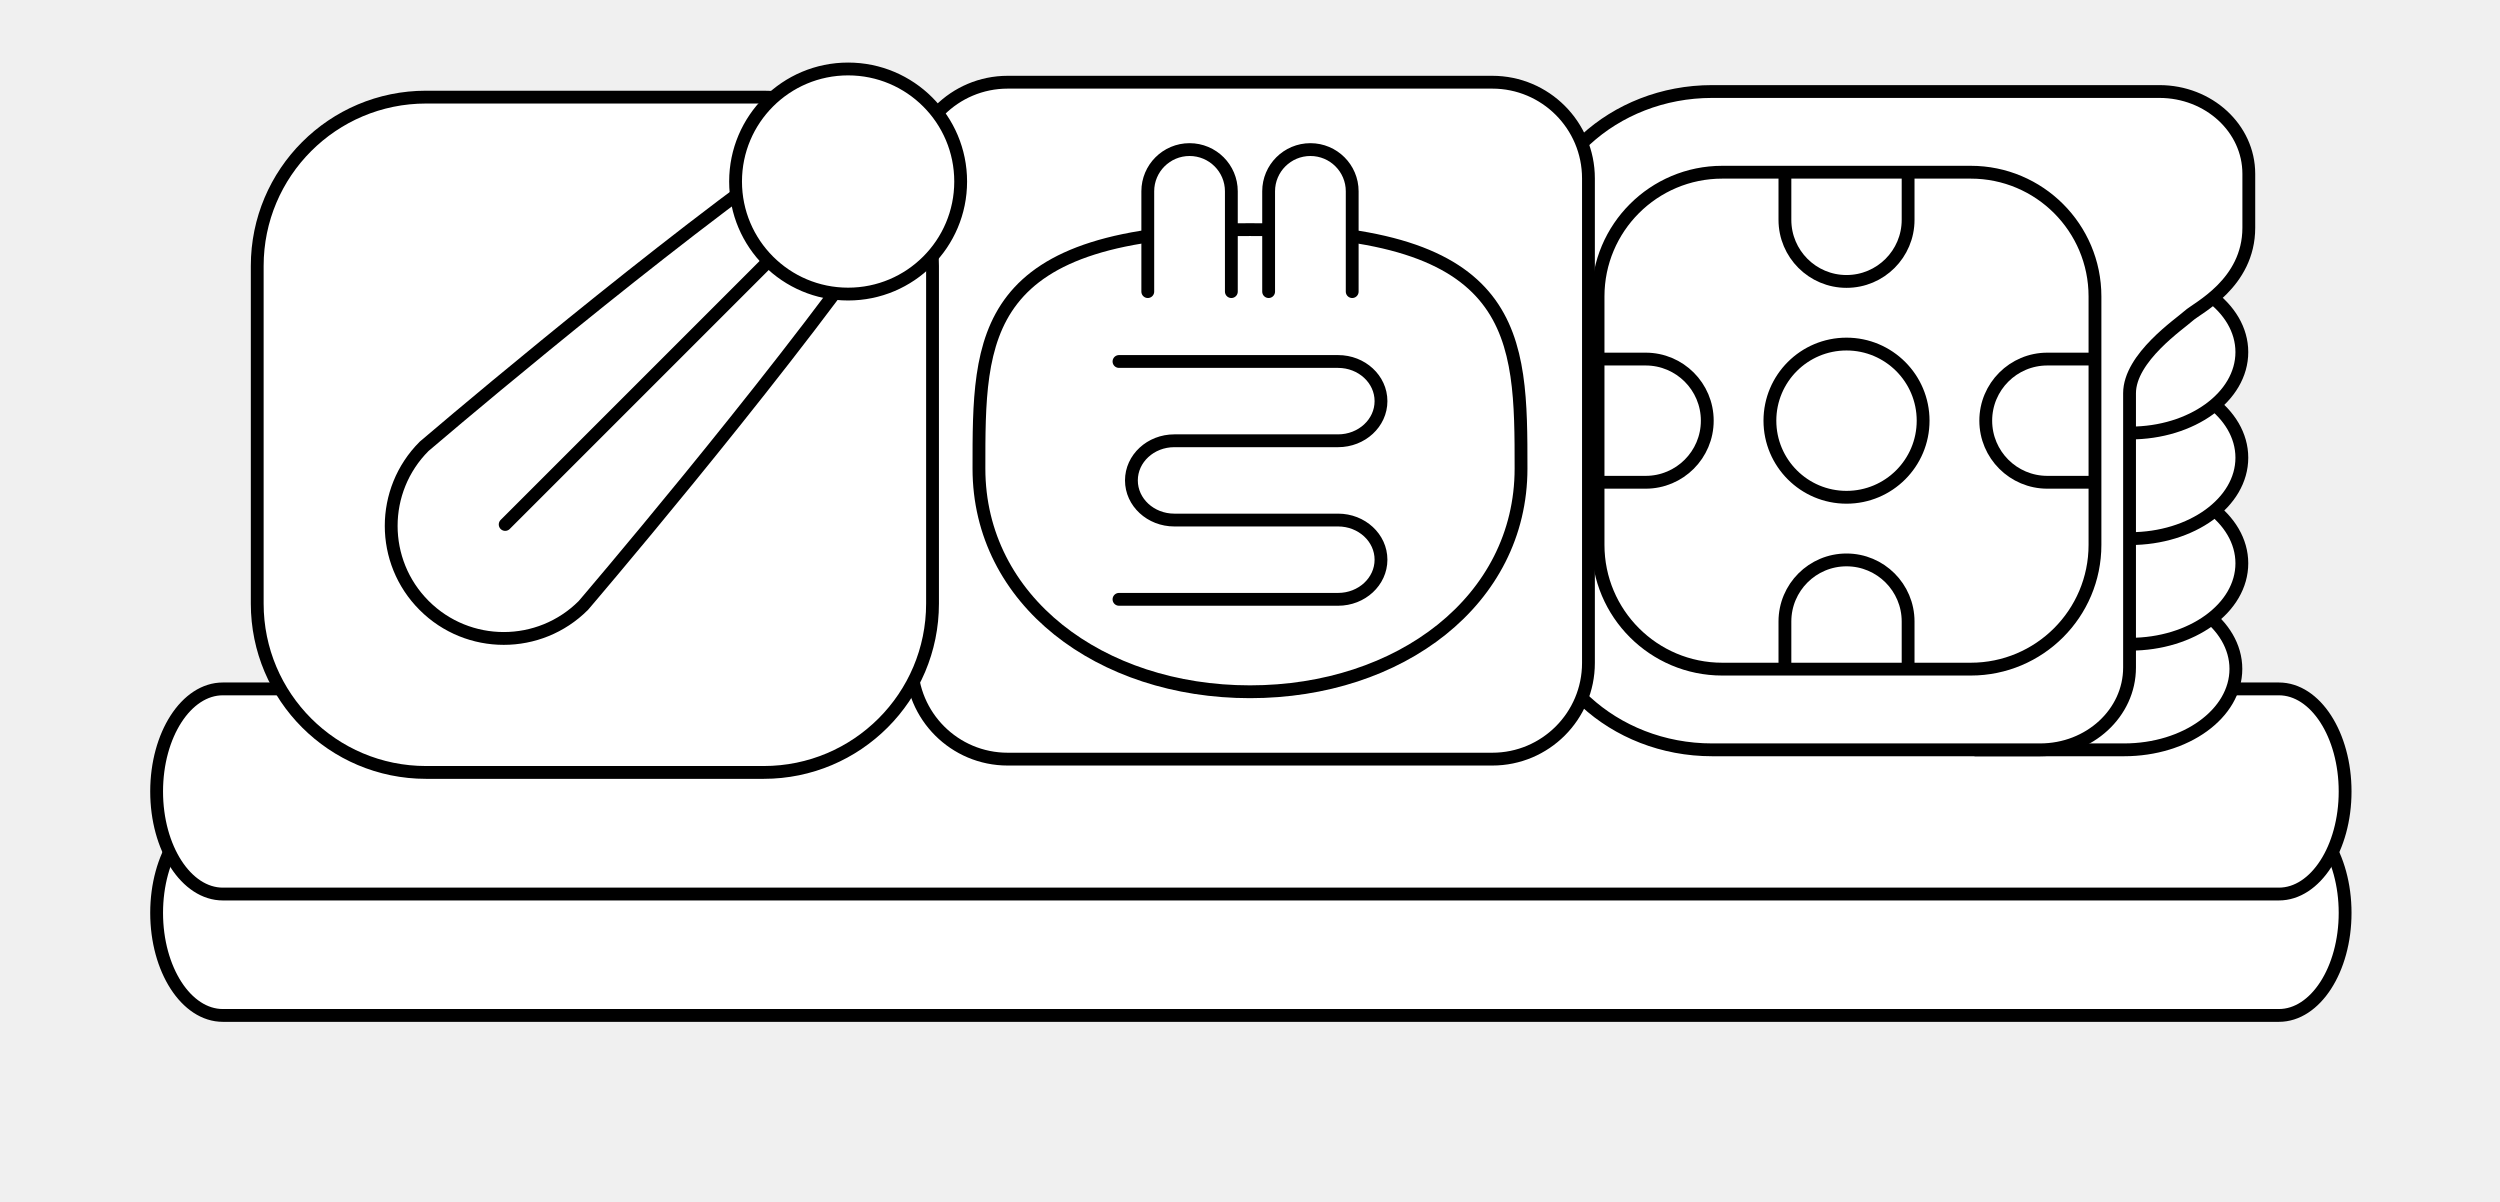
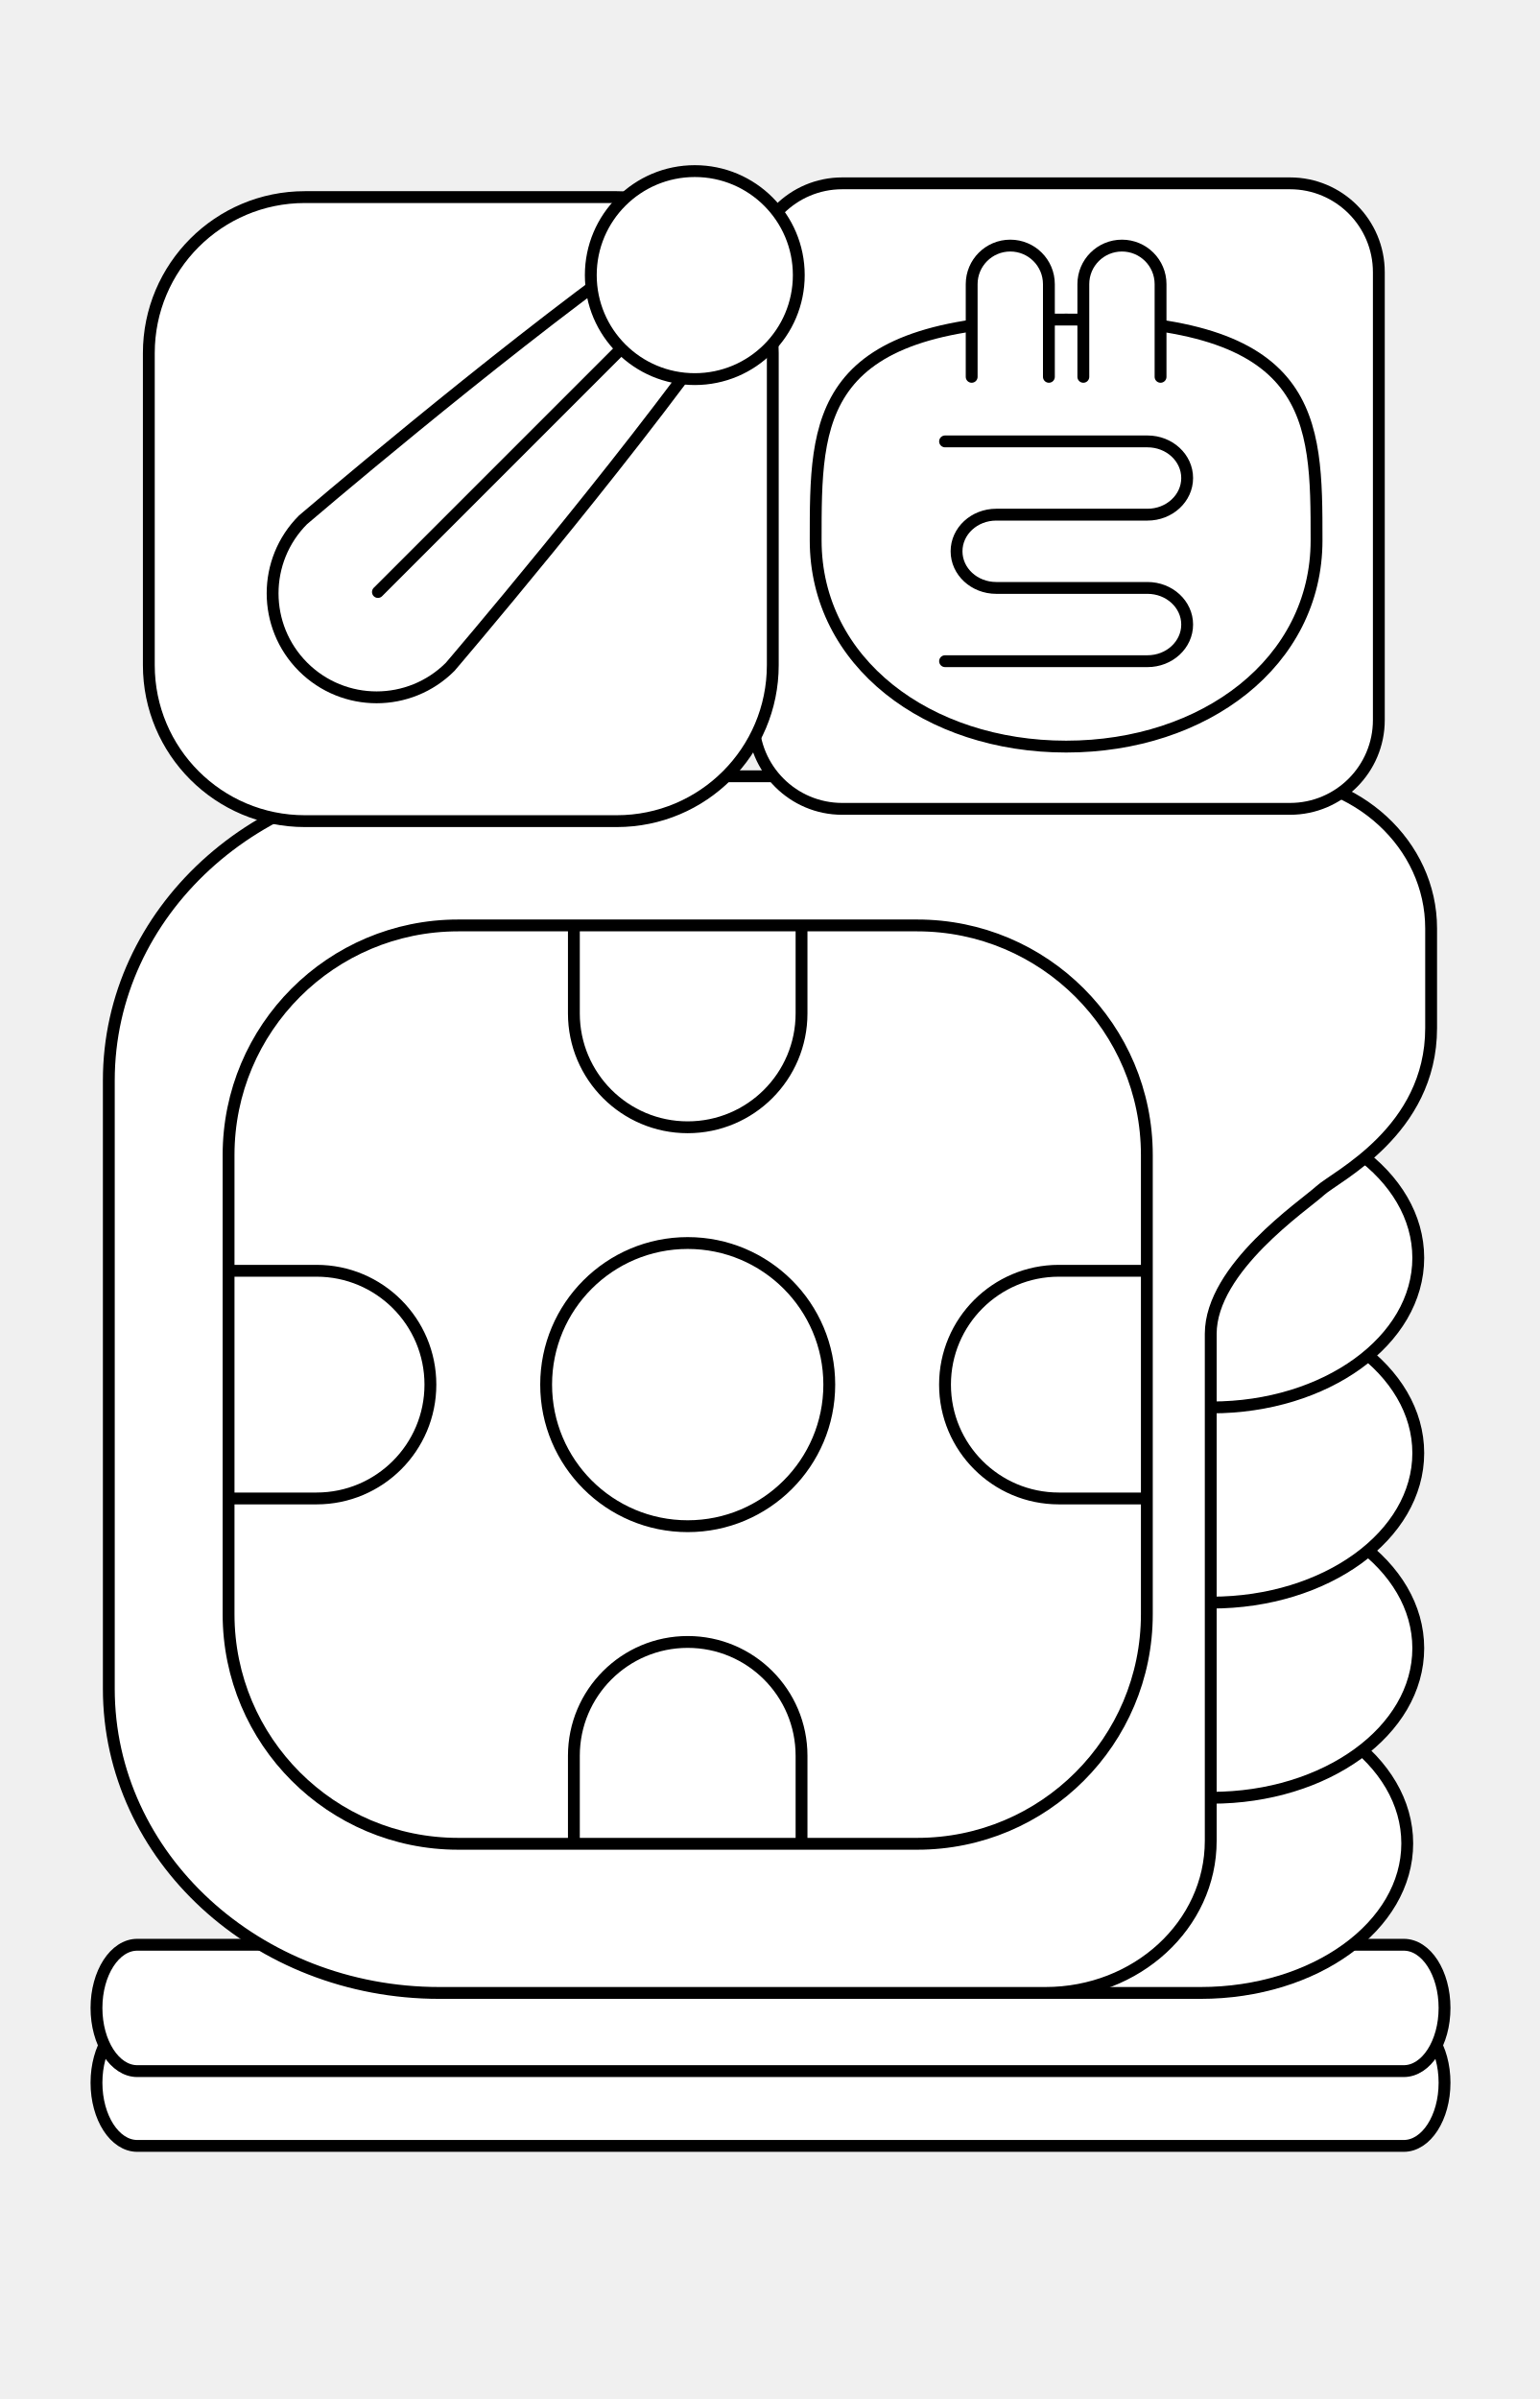
- <svg xmlns="http://www.w3.org/2000/svg" xmlns:xlink="http://www.w3.org/1999/xlink" version="1.2" preserveAspectRatio="xMidYMin meet" viewBox="-45 -15.625 390 187.5" data-sitelen-sentence="">
+ <svg xmlns="http://www.w3.org/2000/svg" xmlns:xlink="http://www.w3.org/1999/xlink" version="1.2" preserveAspectRatio="xMidYMin meet" viewBox="-30 -33.75 260 405" data-sitelen-sentence="">
  <style>ellipse,polygon,polyline,rect,circle,line,path{stroke-width:2;stroke:black;vector-effect:non-scaling-stroke} .filler{stroke:none;}</style>
-   <svg width="300" height="156.25" viewBox="0 0 100 100" y="0" preserveAspectRatio="none" filter="" style="overflow: visible;">
-     <svg viewBox="-1 19 102 102" preserveAspectRatio="none" height="36" width="100" x="0" y="64" style="overflow: visible;">
+   <svg width="200" height="337.5" viewBox="0 0 100 100" y="0" preserveAspectRatio="none" filter="" style="overflow: visible;">
+     <svg viewBox="-1 19 102 102" preserveAspectRatio="none" height="11.111" width="100" x="0" y="88.889" style="overflow: visible;">
      <use xlink:href="#tp-wg-period" transform="matrix(1.2,0,0,1.2,-10,-10)" height="100" width="100" x="0" y="0" />
    </svg>
-     <use xlink:href="#tp-c-e" transform="matrix(1.2,0,0,1.104,-16.66667,-3.328)" height="64" width="33.333" x="66.667" y="0" />
-     <rect transform="matrix(1.056,0,0,1.056,-2.8,-1.792)" height="64" width="33.333" x="33.333" y="0" rx="4.735" ry="9.091" style="fill: rgb(255, 255, 255);" />
-     <svg viewBox="-1 -1 102 102" preserveAspectRatio="none" height="64" width="33.333" x="0" y="0" style="overflow: visible;">
+     <use xlink:href="#tp-c-e" transform="matrix(1.2,0,0,1.104,-10,-6.162963)" height="59.259" width="100" x="0" y="29.63" />
+     <rect transform="matrix(1.056,0,0,1.056,-4.2,-0.8296296)" height="29.63" width="50" x="50" y="0" rx="7.102" ry="4.209" style="fill: rgb(255, 255, 255);" />
+     <svg viewBox="-1 -1 102 102" preserveAspectRatio="none" height="29.63" width="50" x="0" y="0" style="overflow: visible;">
      <use xlink:href="#tp-wg-ale" transform="matrix(1.2,0,0,1.2,-10,-10)" height="100" width="100" x="0" y="0" />
    </svg>
-     <svg viewBox="-16 -16 132 132" preserveAspectRatio="none" height="64" width="33.333" x="33.333" y="0" style="overflow: visible;">
+     <svg viewBox="-16 -16 132 132" preserveAspectRatio="none" height="29.63" width="50" x="50" y="0" style="overflow: visible;">
      <use xlink:href="#tp-wg-jo" transform="matrix(1.2,0,0,1.2,-10,-10)" height="100" width="100" x="0" y="0" />
    </svg>
-     <svg viewBox="-12 -22 144 144" preserveAspectRatio="none" height="64" width="33.333" x="66.667" y="0" style="overflow: visible;">
+     <svg viewBox="-12 -22 144 144" preserveAspectRatio="none" height="59.259" width="100" x="0" y="29.63" style="overflow: visible;">
      <use xlink:href="#tp-wg-tenpo" transform="matrix(1.2,0,0,1.2,-10,-10)" height="100" width="100" x="0" y="0" />
    </svg>
  </svg>
  <symbol viewBox="-2 -2 269 38" preserveAspectRatio="none" id="tp-wg-period">
    <g id="period" fill="#FFF" stroke-miterlimit="10">
      <path d="M262.707 22.562c0 5.074-3.526 9.188-7.875 9.188H10.375c-4.35 0-7.875-4.113-7.875-9.188 0-5.074 3.526-9.188 7.875-9.188h244.457c4.35 0 7.875 4.114 7.875 9.188z" />
      <path d="M262.707 11.688c0 5.074-3.526 9.188-7.875 9.188H10.375c-4.35 0-7.875-4.113-7.875-9.188S6.026 2.5 10.375 2.5h244.457c4.35 0 7.875 4.113 7.875 9.188z" />
    </g>
  </symbol>
  <symbol viewBox="-2 -2 128.997 129" preserveAspectRatio="none" id="tp-c-e">
    <g id="ale" fill="#FFF" stroke-miterlimit="10">
      <path d="M101.58 93c10.355 0 18.75 6.604 18.75 14.75s-8.395 14.75-18.75 14.75H76.496" />
      <path d="M102.58 73.75c10.355 0 18.75 6.604 18.75 14.75s-8.395 14.75-18.75 14.75H77.497" />
      <path d="M102.58 54.5c10.355 0 18.75 6.604 18.75 14.75S112.936 84 102.58 84H77.497" />
      <path d="M102.58 35.25c10.355 0 18.75 6.604 18.75 14.75s-8.395 14.75-18.75 14.75H77.497" />
      <path d="M69.162 122.5h18.335c8.284 0 15-6.716 15-15v-30 10-30c0-6.5 8.483-12.684 9.915-14.116 1.432-1.432 10.085-5.884 10.085-16.05V17.5c0-8.284-6.716-15-15-15H32.5c-16.57 0-30 13.43-30 30v60c0 16.57 13.43 30 30 30h40.33" />
    </g>
  </symbol>
  <symbol viewBox="-2 -2 134.009 134.009" preserveAspectRatio="none" id="tp-wg-ale">
    <g id="aeali" stroke-miterlimit="10">
      <path d="M122.5 97.51c0 16.568-13.43 30-30 30h-60c-16.57 0-30-13.432-30-30v-60c0-16.57 13.43-30 30-30h60c16.57 0 30 13.43 30 30v60z" fill="#FFF" />
      <path d="M112.908 31.66c-19.936 28.16-52.46 66.184-52.46 66.184-7.81 7.81-20.474 7.81-28.284 0-7.81-7.81-7.81-20.474 0-28.284 0 0 35.89-30.697 63.756-50.727 15.65-11.25 27.3-1.737 16.988 12.826z" fill="#FFF" />
      <path fill="none" stroke-width="4.5" stroke-linecap="round" stroke-linejoin="round" d="M46.56 83.447l56.923-56.922" />
      <circle cx="107.5" cy="22.509" r="20" fill="#FFF" stroke-width="5.017" />
    </g>
  </symbol>
  <symbol viewBox="-2 -2 129 129.25" preserveAspectRatio="none" id="tp-wg-jo">
    <g id="awjo" stroke-miterlimit="10">
      <path d="M122.5 73.25c0 29.27-26.863 49.5-60 49.5s-60-20.23-60-49.5-.25-53 60-53c60 0 60 23.73 60 53z" fill="#FFF" />
      <path d="M33.5 102.25H82c5.247 0 9.5-3.936 9.5-8.792s-4.253-8.792-9.5-8.792H45.75c-5.247 0-9.5-3.936-9.5-8.792s4.253-8.792 9.5-8.792H82c5.247 0 9.5-3.936 9.5-8.792s-4.253-8.792-9.5-8.792H33.5" fill="none" stroke-linecap="round" stroke-linejoin="round" />
      <path d="M39.874 34V11.75a9.25 9.25 0 0 1 9.25-9.25 9.25 9.25 0 0 1 9.25 9.25V34m8.252 0V11.75a9.25 9.25 0 0 1 9.25-9.25 9.25 9.25 0 0 1 9.25 9.25V34" fill="#FFF" stroke-linecap="round" stroke-linejoin="round" />
    </g>
  </symbol>
  <symbol viewBox="-2 -2 129 129" preserveAspectRatio="none" id="tp-wg-tenpo">
    <g id="jftenpo" stroke-miterlimit="10">
      <path d="M122.5 92.5c0 16.57-13.43 30-30 30h-60c-16.57 0-30-13.43-30-30v-60c0-16.57 13.43-30 30-30h60c16.57 0 30 13.43 30 30v60z" fill="#FFF" />
      <path d="M2.5 47.625H14c8.215 0 14.875 6.66 14.875 14.875S22.215 77.375 14 77.375H2.5M77.375 2.5V14c0 8.215-6.66 14.875-14.875 14.875S47.625 22.215 47.625 14V2.5M122.5 77.375H111c-8.215 0-14.875-6.66-14.875-14.875s6.66-14.875 14.875-14.875h11.5M47.625 122.5V111c0-8.215 6.66-14.875 14.875-14.875s14.875 6.66 14.875 14.875v11.5" fill="none" />
      <circle cx="62.5" cy="62.5" r="18.5" fill="#FFF" />
    </g>
  </symbol>
</svg>
